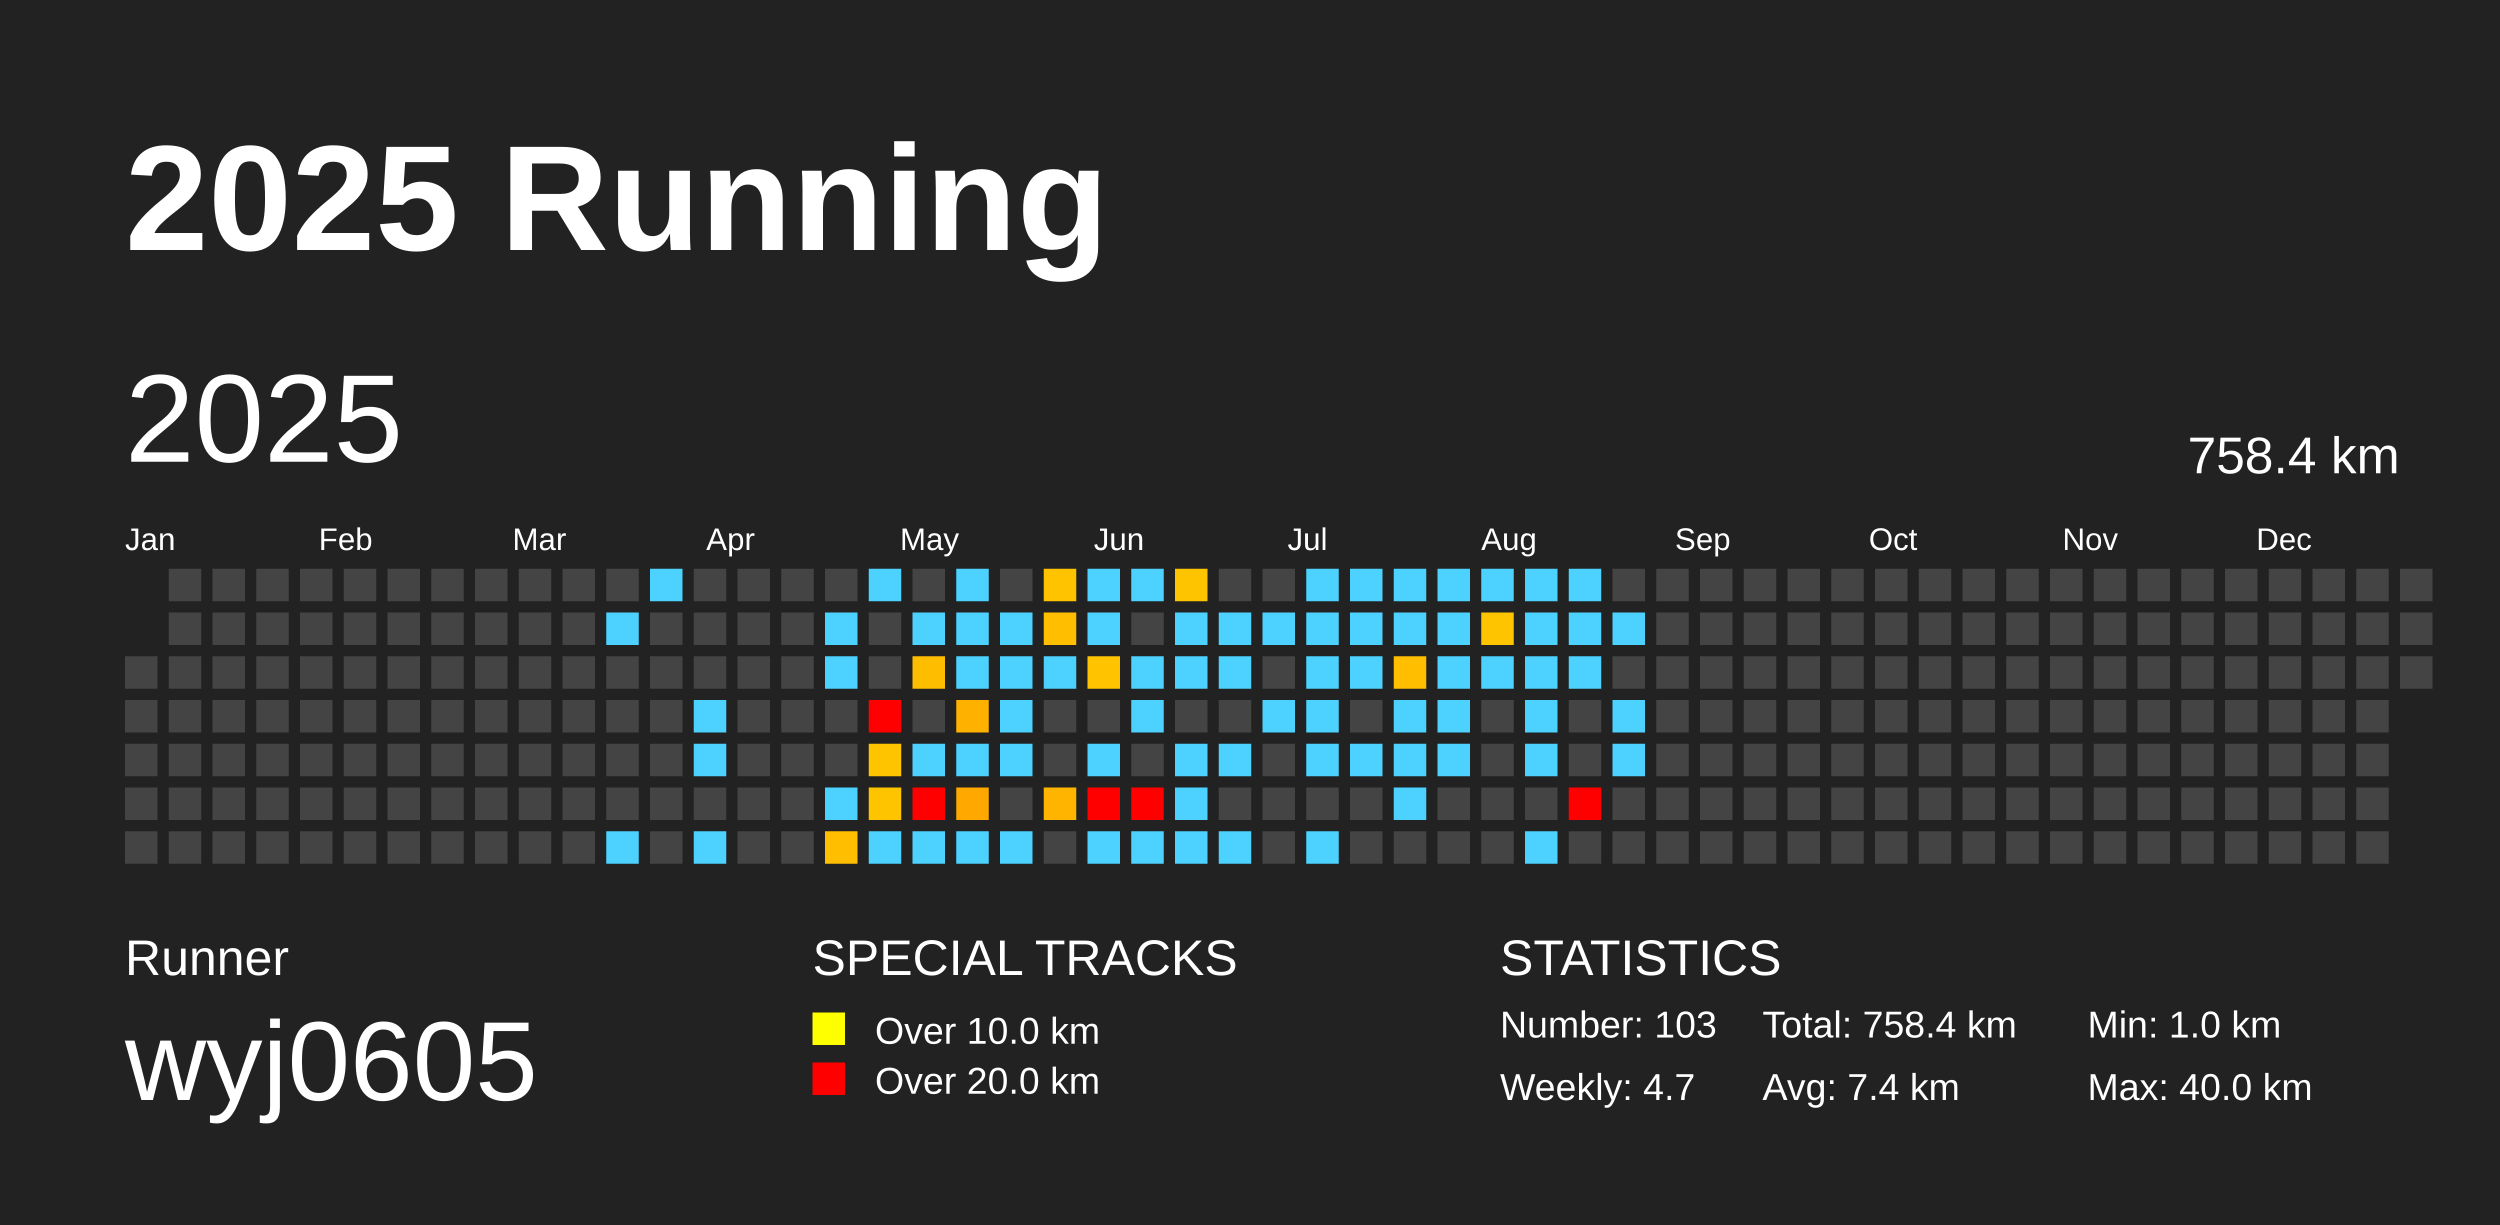
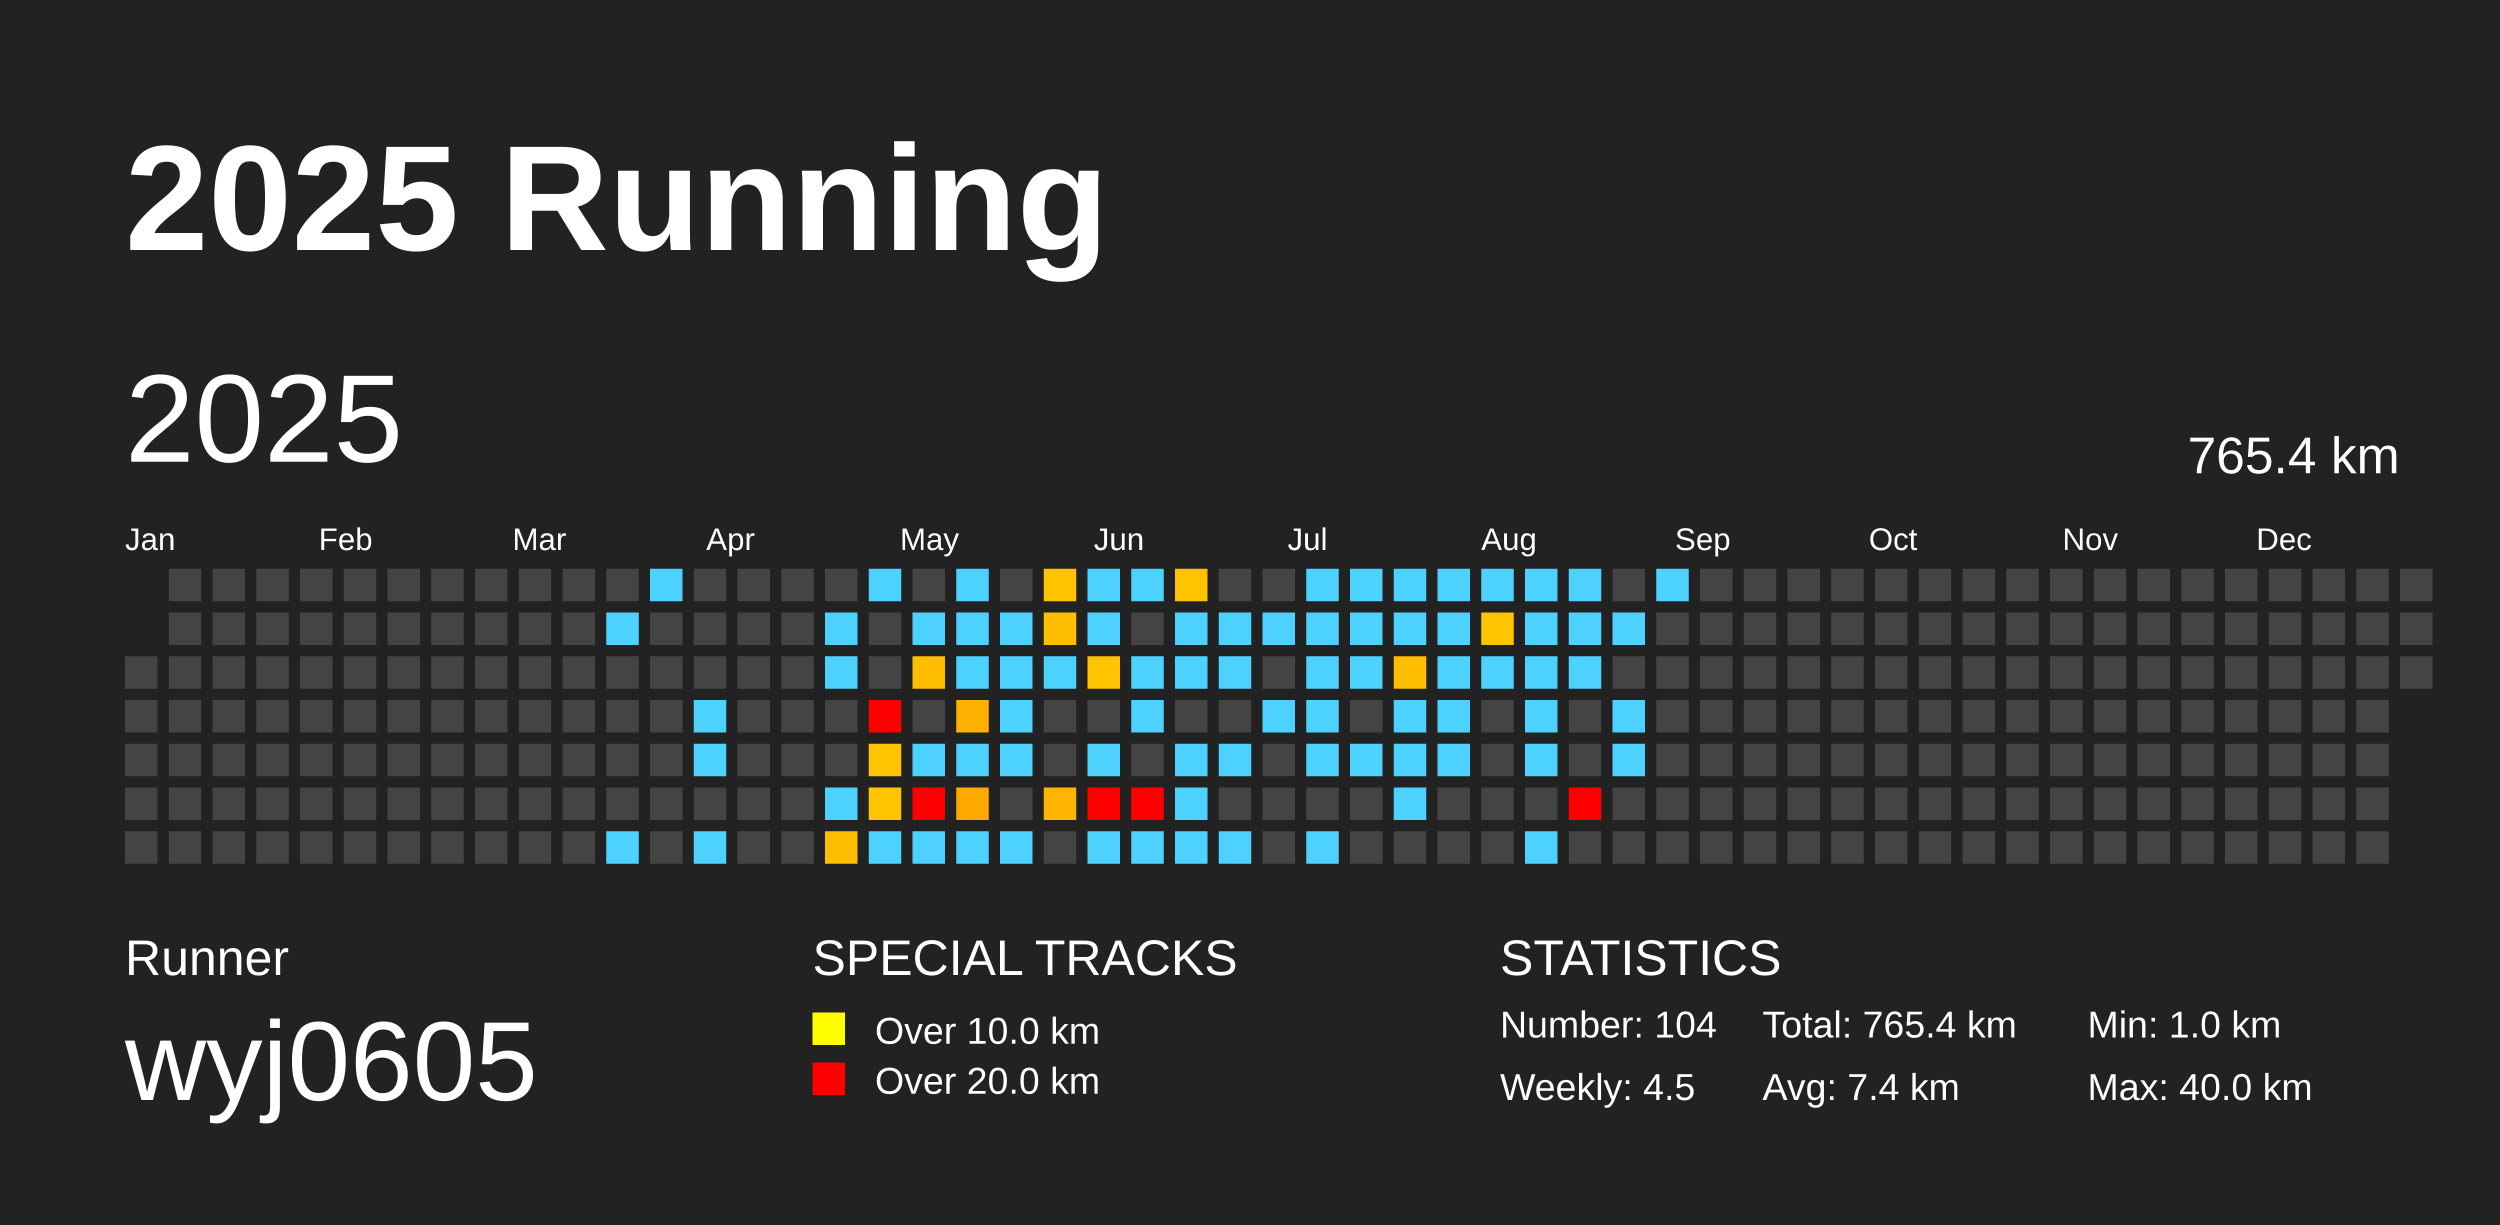
<svg xmlns="http://www.w3.org/2000/svg" baseProfile="full" height="98mm" version="1.1" viewBox="0,0,200,98" width="200mm">
  <defs />
  <rect fill="#222222" height="98" width="200" x="0" y="0" />
  <text fill="#FFFFFF" style="font-size:12px; font-family:Arial; font-weight:bold;" x="10" y="20">2025 Running</text>
  <text fill="#FFFFFF" style="font-size:4px; font-family:Arial" x="10" y="78">Runner</text>
  <text fill="#FFFFFF" style="font-size:9px; font-family:Arial" x="10" y="88">wyj0605</text>
  <text fill="#FFFFFF" style="font-size:4px; font-family:Arial" x="65" y="78">SPECIAL TRACKS</text>
  <rect fill="yellow" height="2.6" width="2.6" x="65" y="81" />
  <text fill="#FFFFFF" style="font-size:3px; font-family:Arial" x="70" y="83.5">Over 10.0 km</text>
  <rect fill="red" height="2.6" width="2.6" x="65" y="85" />
  <text fill="#FFFFFF" style="font-size:3px; font-family:Arial" x="70" y="87.5">Over 20.0 km</text>
  <text fill="#FFFFFF" style="font-size:4px; font-family:Arial" x="120" y="78">STATISTICS</text>
-   <text fill="#FFFFFF" style="font-size:3px; font-family:Arial" x="120" y="83">Number: 103</text>
-   <text fill="#FFFFFF" style="font-size:3px; font-family:Arial" x="120" y="88">Weekly: 4.7</text>
-   <text fill="#FFFFFF" style="font-size:3px; font-family:Arial" x="141" y="83">Total: 758.4 km</text>
+   <text fill="#FFFFFF" style="font-size:3px; font-family:Arial" x="120" y="83">Number: 104</text>
+   <text fill="#FFFFFF" style="font-size:3px; font-family:Arial" x="120" y="88">Weekly: 4.5</text>
+   <text fill="#FFFFFF" style="font-size:3px; font-family:Arial" x="141" y="83">Total: 765.4 km</text>
  <text fill="#FFFFFF" style="font-size:3px; font-family:Arial" x="141" y="88">Avg: 7.4 km</text>
  <text fill="#FFFFFF" style="font-size:3px; font-family:Arial" x="167" y="83">Min: 1.0 km</text>
  <text fill="#FFFFFF" style="font-size:3px; font-family:Arial" x="167" y="88">Max: 40.0 km</text>
  <text dominant-baseline="hanging" fill="#FFFFFF" style="font-size:10.0px; font-family:Arial;" x="10" y="30">2025</text>
-   <text dominant-baseline="hanging" fill="#FFFFFF" style="font-size:4.125px; font-family:Arial;" x="175" y="35">758.4 km</text>
+   <text dominant-baseline="hanging" fill="#FFFFFF" style="font-size:4.125px; font-family:Arial;" x="175" y="35">765.4 km</text>
  <text fill="#FFFFFF" style="font-size:2.5px; font-family:Arial" x="10.0" y="44">Jan</text>
  <text fill="#FFFFFF" style="font-size:2.5px; font-family:Arial" x="25.5" y="44">Feb</text>
  <text fill="#FFFFFF" style="font-size:2.5px; font-family:Arial" x="41.0" y="44">Mar</text>
  <text fill="#FFFFFF" style="font-size:2.5px; font-family:Arial" x="56.5" y="44">Apr</text>
  <text fill="#FFFFFF" style="font-size:2.5px; font-family:Arial" x="72.0" y="44">May</text>
  <text fill="#FFFFFF" style="font-size:2.5px; font-family:Arial" x="87.5" y="44">Jun</text>
  <text fill="#FFFFFF" style="font-size:2.5px; font-family:Arial" x="103.0" y="44">Jul</text>
  <text fill="#FFFFFF" style="font-size:2.5px; font-family:Arial" x="118.5" y="44">Aug</text>
  <text fill="#FFFFFF" style="font-size:2.5px; font-family:Arial" x="134.0" y="44">Sep</text>
  <text fill="#FFFFFF" style="font-size:2.5px; font-family:Arial" x="149.5" y="44">Oct</text>
  <text fill="#FFFFFF" style="font-size:2.5px; font-family:Arial" x="165.0" y="44">Nov</text>
  <text fill="#FFFFFF" style="font-size:2.5px; font-family:Arial" x="180.5" y="44">Dec</text>
  <rect fill="#444444" height="2.6" width="2.6" x="10.0" y="52.5" />
  <rect fill="#444444" height="2.6" width="2.6" x="10.0" y="56.0" />
  <rect fill="#444444" height="2.6" width="2.6" x="10.0" y="59.5" />
  <rect fill="#444444" height="2.6" width="2.6" x="10.0" y="63.0" />
  <rect fill="#444444" height="2.6" width="2.6" x="10.0" y="66.5" />
  <rect fill="#444444" height="2.6" width="2.6" x="13.5" y="45.5" />
  <rect fill="#444444" height="2.6" width="2.6" x="13.5" y="49.0" />
  <rect fill="#444444" height="2.6" width="2.6" x="13.5" y="52.5" />
  <rect fill="#444444" height="2.6" width="2.6" x="13.5" y="56.0" />
  <rect fill="#444444" height="2.6" width="2.6" x="13.5" y="59.5" />
  <rect fill="#444444" height="2.6" width="2.6" x="13.5" y="63.0" />
  <rect fill="#444444" height="2.6" width="2.6" x="13.5" y="66.5" />
  <rect fill="#444444" height="2.6" width="2.6" x="17.0" y="45.5" />
  <rect fill="#444444" height="2.6" width="2.6" x="17.0" y="49.0" />
  <rect fill="#444444" height="2.6" width="2.6" x="17.0" y="52.5" />
  <rect fill="#444444" height="2.6" width="2.6" x="17.0" y="56.0" />
  <rect fill="#444444" height="2.6" width="2.6" x="17.0" y="59.5" />
  <rect fill="#444444" height="2.6" width="2.6" x="17.0" y="63.0" />
  <rect fill="#444444" height="2.6" width="2.6" x="17.0" y="66.5" />
  <rect fill="#444444" height="2.6" width="2.6" x="20.5" y="45.5" />
  <rect fill="#444444" height="2.6" width="2.6" x="20.5" y="49.0" />
  <rect fill="#444444" height="2.6" width="2.6" x="20.5" y="52.5" />
  <rect fill="#444444" height="2.6" width="2.6" x="20.5" y="56.0" />
  <rect fill="#444444" height="2.6" width="2.6" x="20.5" y="59.5" />
  <rect fill="#444444" height="2.6" width="2.6" x="20.5" y="63.0" />
  <rect fill="#444444" height="2.6" width="2.6" x="20.5" y="66.5" />
  <rect fill="#444444" height="2.6" width="2.6" x="24.0" y="45.5" />
  <rect fill="#444444" height="2.6" width="2.6" x="24.0" y="49.0" />
  <rect fill="#444444" height="2.6" width="2.6" x="24.0" y="52.5" />
  <rect fill="#444444" height="2.6" width="2.6" x="24.0" y="56.0" />
  <rect fill="#444444" height="2.6" width="2.6" x="24.0" y="59.5" />
  <rect fill="#444444" height="2.6" width="2.6" x="24.0" y="63.0" />
  <rect fill="#444444" height="2.6" width="2.6" x="24.0" y="66.5" />
  <rect fill="#444444" height="2.6" width="2.6" x="27.5" y="45.5" />
  <rect fill="#444444" height="2.6" width="2.6" x="27.5" y="49.0" />
  <rect fill="#444444" height="2.6" width="2.6" x="27.5" y="52.5" />
  <rect fill="#444444" height="2.6" width="2.6" x="27.5" y="56.0" />
  <rect fill="#444444" height="2.6" width="2.6" x="27.5" y="59.5" />
  <rect fill="#444444" height="2.6" width="2.6" x="27.5" y="63.0" />
  <rect fill="#444444" height="2.6" width="2.6" x="27.5" y="66.5" />
  <rect fill="#444444" height="2.6" width="2.6" x="31.0" y="45.5" />
  <rect fill="#444444" height="2.6" width="2.6" x="31.0" y="49.0" />
  <rect fill="#444444" height="2.6" width="2.6" x="31.0" y="52.5" />
  <rect fill="#444444" height="2.6" width="2.6" x="31.0" y="56.0" />
  <rect fill="#444444" height="2.6" width="2.6" x="31.0" y="59.5" />
  <rect fill="#444444" height="2.6" width="2.6" x="31.0" y="63.0" />
  <rect fill="#444444" height="2.6" width="2.6" x="31.0" y="66.5" />
  <rect fill="#444444" height="2.6" width="2.6" x="34.5" y="45.5" />
  <rect fill="#444444" height="2.6" width="2.6" x="34.5" y="49.0" />
  <rect fill="#444444" height="2.6" width="2.6" x="34.5" y="52.5" />
  <rect fill="#444444" height="2.6" width="2.6" x="34.5" y="56.0" />
  <rect fill="#444444" height="2.6" width="2.6" x="34.5" y="59.5" />
  <rect fill="#444444" height="2.6" width="2.6" x="34.5" y="63.0" />
  <rect fill="#444444" height="2.6" width="2.6" x="34.5" y="66.5" />
  <rect fill="#444444" height="2.6" width="2.6" x="38.0" y="45.5" />
  <rect fill="#444444" height="2.6" width="2.6" x="38.0" y="49.0" />
  <rect fill="#444444" height="2.6" width="2.6" x="38.0" y="52.5" />
  <rect fill="#444444" height="2.6" width="2.6" x="38.0" y="56.0" />
  <rect fill="#444444" height="2.6" width="2.6" x="38.0" y="59.5" />
  <rect fill="#444444" height="2.6" width="2.6" x="38.0" y="63.0" />
  <rect fill="#444444" height="2.6" width="2.6" x="38.0" y="66.5" />
  <rect fill="#444444" height="2.6" width="2.6" x="41.5" y="45.5" />
  <rect fill="#444444" height="2.6" width="2.6" x="41.5" y="49.0" />
  <rect fill="#444444" height="2.6" width="2.6" x="41.5" y="52.5" />
  <rect fill="#444444" height="2.6" width="2.6" x="41.5" y="56.0" />
  <rect fill="#444444" height="2.6" width="2.6" x="41.5" y="59.5" />
  <rect fill="#444444" height="2.6" width="2.6" x="41.5" y="63.0" />
  <rect fill="#444444" height="2.6" width="2.6" x="41.5" y="66.5" />
  <rect fill="#444444" height="2.6" width="2.6" x="45.0" y="45.5" />
  <rect fill="#444444" height="2.6" width="2.6" x="45.0" y="49.0" />
  <rect fill="#444444" height="2.6" width="2.6" x="45.0" y="52.5" />
  <rect fill="#444444" height="2.6" width="2.6" x="45.0" y="56.0" />
  <rect fill="#444444" height="2.6" width="2.6" x="45.0" y="59.5" />
  <rect fill="#444444" height="2.6" width="2.6" x="45.0" y="63.0" />
  <rect fill="#444444" height="2.6" width="2.6" x="45.0" y="66.5" />
  <rect fill="#444444" height="2.6" width="2.6" x="48.5" y="45.5" />
  <rect fill="#4dd2ff" height="2.6" width="2.6" x="48.5" y="49.0" />
  <rect fill="#444444" height="2.6" width="2.6" x="48.5" y="52.5" />
  <rect fill="#444444" height="2.6" width="2.6" x="48.5" y="56.0" />
  <rect fill="#444444" height="2.6" width="2.6" x="48.5" y="59.5" />
  <rect fill="#444444" height="2.6" width="2.6" x="48.5" y="63.0" />
  <rect fill="#4dd2ff" height="2.6" width="2.6" x="48.5" y="66.5" />
  <rect fill="#4dd2ff" height="2.6" width="2.6" x="52.0" y="45.5" />
  <rect fill="#444444" height="2.6" width="2.6" x="52.0" y="49.0" />
  <rect fill="#444444" height="2.6" width="2.6" x="52.0" y="52.5" />
  <rect fill="#444444" height="2.6" width="2.6" x="52.0" y="56.0" />
  <rect fill="#444444" height="2.6" width="2.6" x="52.0" y="59.5" />
  <rect fill="#444444" height="2.6" width="2.6" x="52.0" y="63.0" />
  <rect fill="#444444" height="2.6" width="2.6" x="52.0" y="66.5" />
  <rect fill="#444444" height="2.6" width="2.6" x="55.5" y="45.5" />
  <rect fill="#444444" height="2.6" width="2.6" x="55.5" y="49.0" />
  <rect fill="#444444" height="2.6" width="2.6" x="55.5" y="52.5" />
  <rect fill="#4dd2ff" height="2.6" width="2.6" x="55.5" y="56.0" />
  <rect fill="#4dd2ff" height="2.6" width="2.6" x="55.5" y="59.5" />
  <rect fill="#444444" height="2.6" width="2.6" x="55.5" y="63.0" />
  <rect fill="#4dd2ff" height="2.6" width="2.6" x="55.5" y="66.5" />
  <rect fill="#444444" height="2.6" width="2.6" x="59.0" y="45.5" />
  <rect fill="#444444" height="2.6" width="2.6" x="59.0" y="49.0" />
  <rect fill="#444444" height="2.6" width="2.6" x="59.0" y="52.5" />
  <rect fill="#444444" height="2.6" width="2.6" x="59.0" y="56.0" />
  <rect fill="#444444" height="2.6" width="2.6" x="59.0" y="59.5" />
  <rect fill="#444444" height="2.6" width="2.6" x="59.0" y="63.0" />
  <rect fill="#444444" height="2.6" width="2.6" x="59.0" y="66.5" />
  <rect fill="#444444" height="2.6" width="2.6" x="62.5" y="45.5" />
  <rect fill="#444444" height="2.6" width="2.6" x="62.5" y="49.0" />
  <rect fill="#444444" height="2.6" width="2.6" x="62.5" y="52.5" />
  <rect fill="#444444" height="2.6" width="2.6" x="62.5" y="56.0" />
  <rect fill="#444444" height="2.6" width="2.6" x="62.5" y="59.5" />
  <rect fill="#444444" height="2.6" width="2.6" x="62.5" y="63.0" />
  <rect fill="#444444" height="2.6" width="2.6" x="62.5" y="66.5" />
  <rect fill="#444444" height="2.6" width="2.6" x="66.0" y="45.5" />
  <rect fill="#4dd2ff" height="2.6" width="2.6" x="66.0" y="49.0" />
  <rect fill="#4dd2ff" height="2.6" width="2.6" x="66.0" y="52.5" />
  <rect fill="#444444" height="2.6" width="2.6" x="66.0" y="56.0" />
  <rect fill="#444444" height="2.6" width="2.6" x="66.0" y="59.5" />
  <rect fill="#4dd2ff" height="2.6" width="2.6" x="66.0" y="63.0" />
  <rect fill="#ffbf00" height="2.6" width="2.6" x="66.0" y="66.5" />
  <rect fill="#4dd2ff" height="2.6" width="2.6" x="69.5" y="45.5" />
  <rect fill="#444444" height="2.6" width="2.6" x="69.5" y="49.0" />
  <rect fill="#444444" height="2.6" width="2.6" x="69.5" y="52.5" />
  <rect fill="red" height="2.6" width="2.6" x="69.5" y="56.0" />
  <rect fill="#ffc400" height="2.6" width="2.6" x="69.5" y="59.5" />
  <rect fill="#ffc400" height="2.6" width="2.6" x="69.5" y="63.0" />
  <rect fill="#4dd2ff" height="2.6" width="2.6" x="69.5" y="66.5" />
  <rect fill="#444444" height="2.6" width="2.6" x="73.0" y="45.5" />
  <rect fill="#4dd2ff" height="2.6" width="2.6" x="73.0" y="49.0" />
  <rect fill="#ffbd00" height="2.6" width="2.6" x="73.0" y="52.5" />
  <rect fill="#444444" height="2.6" width="2.6" x="73.0" y="56.0" />
  <rect fill="#4dd2ff" height="2.6" width="2.6" x="73.0" y="59.5" />
  <rect fill="red" height="2.6" width="2.6" x="73.0" y="63.0" />
  <rect fill="#4dd2ff" height="2.6" width="2.6" x="73.0" y="66.5" />
  <rect fill="#4dd2ff" height="2.6" width="2.6" x="76.5" y="45.5" />
  <rect fill="#4dd2ff" height="2.6" width="2.6" x="76.5" y="49.0" />
  <rect fill="#4dd2ff" height="2.6" width="2.6" x="76.5" y="52.5" />
  <rect fill="#ffb100" height="2.6" width="2.6" x="76.5" y="56.0" />
  <rect fill="#4dd2ff" height="2.6" width="2.6" x="76.5" y="59.5" />
  <rect fill="#ffa900" height="2.6" width="2.6" x="76.5" y="63.0" />
  <rect fill="#4dd2ff" height="2.6" width="2.6" x="76.5" y="66.5" />
  <rect fill="#444444" height="2.6" width="2.6" x="80.0" y="45.5" />
  <rect fill="#4dd2ff" height="2.6" width="2.6" x="80.0" y="49.0" />
  <rect fill="#4dd2ff" height="2.6" width="2.6" x="80.0" y="52.5" />
  <rect fill="#4dd2ff" height="2.6" width="2.6" x="80.0" y="56.0" />
  <rect fill="#4dd2ff" height="2.6" width="2.6" x="80.0" y="59.5" />
  <rect fill="#444444" height="2.6" width="2.6" x="80.0" y="63.0" />
  <rect fill="#4dd2ff" height="2.6" width="2.6" x="80.0" y="66.5" />
  <rect fill="#ffc300" height="2.6" width="2.6" x="83.5" y="45.5" />
  <rect fill="#ffbf00" height="2.6" width="2.6" x="83.5" y="49.0" />
  <rect fill="#4dd2ff" height="2.6" width="2.6" x="83.5" y="52.5" />
  <rect fill="#444444" height="2.6" width="2.6" x="83.5" y="56.0" />
  <rect fill="#444444" height="2.6" width="2.6" x="83.5" y="59.5" />
  <rect fill="#ffb500" height="2.6" width="2.6" x="83.5" y="63.0" />
  <rect fill="#444444" height="2.6" width="2.6" x="83.5" y="66.5" />
  <rect fill="#4dd2ff" height="2.6" width="2.6" x="87.0" y="45.5" />
  <rect fill="#4dd2ff" height="2.6" width="2.6" x="87.0" y="49.0" />
  <rect fill="#ffc300" height="2.6" width="2.6" x="87.0" y="52.5" />
  <rect fill="#444444" height="2.6" width="2.6" x="87.0" y="56.0" />
  <rect fill="#4dd2ff" height="2.6" width="2.6" x="87.0" y="59.5" />
  <rect fill="red" height="2.6" width="2.6" x="87.0" y="63.0" />
  <rect fill="#4dd2ff" height="2.6" width="2.6" x="87.0" y="66.5" />
  <rect fill="#4dd2ff" height="2.6" width="2.6" x="90.5" y="45.5" />
  <rect fill="#444444" height="2.6" width="2.6" x="90.5" y="49.0" />
  <rect fill="#4dd2ff" height="2.6" width="2.6" x="90.5" y="52.5" />
  <rect fill="#4dd2ff" height="2.6" width="2.6" x="90.5" y="56.0" />
  <rect fill="#444444" height="2.6" width="2.6" x="90.5" y="59.5" />
  <rect fill="red" height="2.6" width="2.6" x="90.5" y="63.0" />
  <rect fill="#4dd2ff" height="2.6" width="2.6" x="90.5" y="66.5" />
  <rect fill="#ffc400" height="2.6" width="2.6" x="94.0" y="45.5" />
  <rect fill="#4dd2ff" height="2.6" width="2.6" x="94.0" y="49.0" />
  <rect fill="#4dd2ff" height="2.6" width="2.6" x="94.0" y="52.5" />
  <rect fill="#444444" height="2.6" width="2.6" x="94.0" y="56.0" />
  <rect fill="#4dd2ff" height="2.6" width="2.6" x="94.0" y="59.5" />
  <rect fill="#4dd2ff" height="2.6" width="2.6" x="94.0" y="63.0" />
  <rect fill="#4dd2ff" height="2.6" width="2.6" x="94.0" y="66.5" />
  <rect fill="#444444" height="2.6" width="2.6" x="97.5" y="45.5" />
  <rect fill="#4dd2ff" height="2.6" width="2.6" x="97.5" y="49.0" />
  <rect fill="#4dd2ff" height="2.6" width="2.6" x="97.5" y="52.5" />
  <rect fill="#444444" height="2.6" width="2.6" x="97.5" y="56.0" />
  <rect fill="#4dd2ff" height="2.6" width="2.6" x="97.5" y="59.5" />
  <rect fill="#444444" height="2.6" width="2.6" x="97.5" y="63.0" />
  <rect fill="#4dd2ff" height="2.6" width="2.6" x="97.5" y="66.5" />
  <rect fill="#444444" height="2.6" width="2.6" x="101.0" y="45.5" />
  <rect fill="#4dd2ff" height="2.6" width="2.6" x="101.0" y="49.0" />
  <rect fill="#444444" height="2.6" width="2.6" x="101.0" y="52.5" />
  <rect fill="#4dd2ff" height="2.6" width="2.6" x="101.0" y="56.0" />
  <rect fill="#444444" height="2.6" width="2.6" x="101.0" y="59.5" />
  <rect fill="#444444" height="2.6" width="2.6" x="101.0" y="63.0" />
  <rect fill="#444444" height="2.6" width="2.6" x="101.0" y="66.5" />
  <rect fill="#4dd2ff" height="2.6" width="2.6" x="104.5" y="45.5" />
  <rect fill="#4dd2ff" height="2.6" width="2.6" x="104.5" y="49.0" />
  <rect fill="#4dd2ff" height="2.6" width="2.6" x="104.5" y="52.5" />
  <rect fill="#4dd2ff" height="2.6" width="2.6" x="104.5" y="56.0" />
  <rect fill="#4dd2ff" height="2.6" width="2.6" x="104.5" y="59.5" />
  <rect fill="#444444" height="2.6" width="2.6" x="104.5" y="63.0" />
  <rect fill="#4dd2ff" height="2.6" width="2.6" x="104.5" y="66.5" />
  <rect fill="#4dd2ff" height="2.6" width="2.6" x="108.0" y="45.5" />
  <rect fill="#4dd2ff" height="2.6" width="2.6" x="108.0" y="49.0" />
  <rect fill="#4dd2ff" height="2.6" width="2.6" x="108.0" y="52.5" />
  <rect fill="#444444" height="2.6" width="2.6" x="108.0" y="56.0" />
  <rect fill="#4dd2ff" height="2.6" width="2.6" x="108.0" y="59.5" />
  <rect fill="#444444" height="2.6" width="2.6" x="108.0" y="63.0" />
  <rect fill="#444444" height="2.6" width="2.6" x="108.0" y="66.5" />
  <rect fill="#4dd2ff" height="2.6" width="2.6" x="111.5" y="45.5" />
  <rect fill="#4dd2ff" height="2.6" width="2.6" x="111.5" y="49.0" />
  <rect fill="#ffbe00" height="2.6" width="2.6" x="111.5" y="52.5" />
  <rect fill="#4dd2ff" height="2.6" width="2.6" x="111.5" y="56.0" />
  <rect fill="#4dd2ff" height="2.6" width="2.6" x="111.5" y="59.5" />
  <rect fill="#4dd2ff" height="2.6" width="2.6" x="111.5" y="63.0" />
  <rect fill="#444444" height="2.6" width="2.6" x="111.5" y="66.5" />
  <rect fill="#4dd2ff" height="2.6" width="2.6" x="115.0" y="45.5" />
  <rect fill="#4dd2ff" height="2.6" width="2.6" x="115.0" y="49.0" />
  <rect fill="#4dd2ff" height="2.6" width="2.6" x="115.0" y="52.5" />
  <rect fill="#4dd2ff" height="2.6" width="2.6" x="115.0" y="56.0" />
  <rect fill="#4dd2ff" height="2.6" width="2.6" x="115.0" y="59.5" />
  <rect fill="#444444" height="2.6" width="2.6" x="115.0" y="63.0" />
  <rect fill="#444444" height="2.6" width="2.6" x="115.0" y="66.5" />
  <rect fill="#4dd2ff" height="2.6" width="2.6" x="118.5" y="45.5" />
  <rect fill="#ffc400" height="2.6" width="2.6" x="118.5" y="49.0" />
  <rect fill="#4dd2ff" height="2.6" width="2.6" x="118.5" y="52.5" />
  <rect fill="#444444" height="2.6" width="2.6" x="118.5" y="56.0" />
  <rect fill="#444444" height="2.6" width="2.6" x="118.5" y="59.5" />
  <rect fill="#444444" height="2.6" width="2.6" x="118.5" y="63.0" />
  <rect fill="#444444" height="2.6" width="2.6" x="118.5" y="66.5" />
  <rect fill="#4dd2ff" height="2.6" width="2.6" x="122.0" y="45.5" />
  <rect fill="#4dd2ff" height="2.6" width="2.6" x="122.0" y="49.0" />
  <rect fill="#4dd2ff" height="2.6" width="2.6" x="122.0" y="52.5" />
  <rect fill="#4dd2ff" height="2.6" width="2.6" x="122.0" y="56.0" />
  <rect fill="#4dd2ff" height="2.6" width="2.6" x="122.0" y="59.5" />
  <rect fill="#444444" height="2.6" width="2.6" x="122.0" y="63.0" />
  <rect fill="#4dd2ff" height="2.6" width="2.6" x="122.0" y="66.5" />
  <rect fill="#4dd2ff" height="2.6" width="2.6" x="125.5" y="45.5" />
  <rect fill="#4dd2ff" height="2.6" width="2.6" x="125.5" y="49.0" />
  <rect fill="#4dd2ff" height="2.6" width="2.6" x="125.5" y="52.5" />
  <rect fill="#444444" height="2.6" width="2.6" x="125.5" y="56.0" />
  <rect fill="#444444" height="2.6" width="2.6" x="125.5" y="59.5" />
  <rect fill="red" height="2.6" width="2.6" x="125.5" y="63.0" />
  <rect fill="#444444" height="2.6" width="2.6" x="125.5" y="66.5" />
  <rect fill="#444444" height="2.6" width="2.6" x="129.0" y="45.5" />
  <rect fill="#4dd2ff" height="2.6" width="2.6" x="129.0" y="49.0" />
  <rect fill="#444444" height="2.6" width="2.6" x="129.0" y="52.5" />
  <rect fill="#4dd2ff" height="2.6" width="2.6" x="129.0" y="56.0" />
  <rect fill="#4dd2ff" height="2.6" width="2.6" x="129.0" y="59.5" />
  <rect fill="#444444" height="2.6" width="2.6" x="129.0" y="63.0" />
  <rect fill="#444444" height="2.6" width="2.6" x="129.0" y="66.5" />
-   <rect fill="#444444" height="2.6" width="2.6" x="132.5" y="45.5" />
+   <rect fill="#4dd2ff" height="2.6" width="2.6" x="132.5" y="45.5" />
  <rect fill="#444444" height="2.6" width="2.6" x="132.5" y="49.0" />
  <rect fill="#444444" height="2.6" width="2.6" x="132.5" y="52.5" />
  <rect fill="#444444" height="2.6" width="2.6" x="132.5" y="56.0" />
  <rect fill="#444444" height="2.6" width="2.6" x="132.5" y="59.5" />
  <rect fill="#444444" height="2.6" width="2.6" x="132.5" y="63.0" />
  <rect fill="#444444" height="2.6" width="2.6" x="132.5" y="66.5" />
  <rect fill="#444444" height="2.6" width="2.6" x="136.0" y="45.5" />
  <rect fill="#444444" height="2.6" width="2.6" x="136.0" y="49.0" />
  <rect fill="#444444" height="2.6" width="2.6" x="136.0" y="52.5" />
  <rect fill="#444444" height="2.6" width="2.6" x="136.0" y="56.0" />
  <rect fill="#444444" height="2.6" width="2.6" x="136.0" y="59.5" />
  <rect fill="#444444" height="2.6" width="2.6" x="136.0" y="63.0" />
  <rect fill="#444444" height="2.6" width="2.6" x="136.0" y="66.5" />
  <rect fill="#444444" height="2.6" width="2.6" x="139.5" y="45.5" />
  <rect fill="#444444" height="2.6" width="2.6" x="139.5" y="49.0" />
  <rect fill="#444444" height="2.6" width="2.6" x="139.5" y="52.5" />
  <rect fill="#444444" height="2.6" width="2.6" x="139.5" y="56.0" />
  <rect fill="#444444" height="2.6" width="2.6" x="139.5" y="59.5" />
  <rect fill="#444444" height="2.6" width="2.6" x="139.5" y="63.0" />
  <rect fill="#444444" height="2.6" width="2.6" x="139.5" y="66.5" />
  <rect fill="#444444" height="2.6" width="2.6" x="143.0" y="45.5" />
  <rect fill="#444444" height="2.6" width="2.6" x="143.0" y="49.0" />
  <rect fill="#444444" height="2.6" width="2.6" x="143.0" y="52.5" />
  <rect fill="#444444" height="2.6" width="2.6" x="143.0" y="56.0" />
  <rect fill="#444444" height="2.6" width="2.6" x="143.0" y="59.5" />
  <rect fill="#444444" height="2.6" width="2.6" x="143.0" y="63.0" />
  <rect fill="#444444" height="2.6" width="2.6" x="143.0" y="66.5" />
  <rect fill="#444444" height="2.6" width="2.6" x="146.5" y="45.5" />
  <rect fill="#444444" height="2.6" width="2.6" x="146.5" y="49.0" />
  <rect fill="#444444" height="2.6" width="2.6" x="146.5" y="52.5" />
  <rect fill="#444444" height="2.6" width="2.6" x="146.5" y="56.0" />
  <rect fill="#444444" height="2.6" width="2.6" x="146.5" y="59.5" />
  <rect fill="#444444" height="2.6" width="2.6" x="146.5" y="63.0" />
  <rect fill="#444444" height="2.6" width="2.6" x="146.5" y="66.5" />
  <rect fill="#444444" height="2.6" width="2.6" x="150.0" y="45.5" />
  <rect fill="#444444" height="2.6" width="2.6" x="150.0" y="49.0" />
  <rect fill="#444444" height="2.6" width="2.6" x="150.0" y="52.5" />
  <rect fill="#444444" height="2.6" width="2.6" x="150.0" y="56.0" />
  <rect fill="#444444" height="2.6" width="2.6" x="150.0" y="59.5" />
  <rect fill="#444444" height="2.6" width="2.6" x="150.0" y="63.0" />
  <rect fill="#444444" height="2.6" width="2.6" x="150.0" y="66.5" />
  <rect fill="#444444" height="2.6" width="2.6" x="153.5" y="45.5" />
  <rect fill="#444444" height="2.6" width="2.6" x="153.5" y="49.0" />
  <rect fill="#444444" height="2.6" width="2.6" x="153.5" y="52.5" />
  <rect fill="#444444" height="2.6" width="2.6" x="153.5" y="56.0" />
  <rect fill="#444444" height="2.6" width="2.6" x="153.5" y="59.5" />
  <rect fill="#444444" height="2.6" width="2.6" x="153.5" y="63.0" />
  <rect fill="#444444" height="2.6" width="2.6" x="153.5" y="66.5" />
  <rect fill="#444444" height="2.6" width="2.6" x="157.0" y="45.5" />
  <rect fill="#444444" height="2.6" width="2.6" x="157.0" y="49.0" />
  <rect fill="#444444" height="2.6" width="2.6" x="157.0" y="52.5" />
  <rect fill="#444444" height="2.6" width="2.6" x="157.0" y="56.0" />
  <rect fill="#444444" height="2.6" width="2.6" x="157.0" y="59.5" />
  <rect fill="#444444" height="2.6" width="2.6" x="157.0" y="63.0" />
  <rect fill="#444444" height="2.6" width="2.6" x="157.0" y="66.5" />
  <rect fill="#444444" height="2.6" width="2.6" x="160.5" y="45.5" />
  <rect fill="#444444" height="2.6" width="2.6" x="160.5" y="49.0" />
  <rect fill="#444444" height="2.6" width="2.6" x="160.5" y="52.5" />
  <rect fill="#444444" height="2.6" width="2.6" x="160.5" y="56.0" />
  <rect fill="#444444" height="2.6" width="2.6" x="160.5" y="59.5" />
  <rect fill="#444444" height="2.6" width="2.6" x="160.5" y="63.0" />
  <rect fill="#444444" height="2.6" width="2.6" x="160.5" y="66.5" />
  <rect fill="#444444" height="2.6" width="2.6" x="164.0" y="45.5" />
  <rect fill="#444444" height="2.6" width="2.6" x="164.0" y="49.0" />
  <rect fill="#444444" height="2.6" width="2.6" x="164.0" y="52.5" />
  <rect fill="#444444" height="2.6" width="2.6" x="164.0" y="56.0" />
  <rect fill="#444444" height="2.6" width="2.6" x="164.0" y="59.5" />
  <rect fill="#444444" height="2.6" width="2.6" x="164.0" y="63.0" />
  <rect fill="#444444" height="2.6" width="2.6" x="164.0" y="66.5" />
  <rect fill="#444444" height="2.6" width="2.6" x="167.5" y="45.5" />
  <rect fill="#444444" height="2.6" width="2.6" x="167.5" y="49.0" />
  <rect fill="#444444" height="2.6" width="2.6" x="167.5" y="52.5" />
  <rect fill="#444444" height="2.6" width="2.6" x="167.5" y="56.0" />
  <rect fill="#444444" height="2.6" width="2.6" x="167.5" y="59.5" />
  <rect fill="#444444" height="2.6" width="2.6" x="167.5" y="63.0" />
  <rect fill="#444444" height="2.6" width="2.6" x="167.5" y="66.5" />
  <rect fill="#444444" height="2.6" width="2.6" x="171.0" y="45.5" />
  <rect fill="#444444" height="2.6" width="2.6" x="171.0" y="49.0" />
  <rect fill="#444444" height="2.6" width="2.6" x="171.0" y="52.5" />
  <rect fill="#444444" height="2.6" width="2.6" x="171.0" y="56.0" />
  <rect fill="#444444" height="2.6" width="2.6" x="171.0" y="59.5" />
  <rect fill="#444444" height="2.6" width="2.6" x="171.0" y="63.0" />
  <rect fill="#444444" height="2.6" width="2.6" x="171.0" y="66.5" />
  <rect fill="#444444" height="2.6" width="2.6" x="174.5" y="45.5" />
  <rect fill="#444444" height="2.6" width="2.6" x="174.5" y="49.0" />
  <rect fill="#444444" height="2.6" width="2.6" x="174.5" y="52.5" />
  <rect fill="#444444" height="2.6" width="2.6" x="174.5" y="56.0" />
  <rect fill="#444444" height="2.6" width="2.6" x="174.5" y="59.5" />
  <rect fill="#444444" height="2.6" width="2.6" x="174.5" y="63.0" />
  <rect fill="#444444" height="2.6" width="2.6" x="174.5" y="66.5" />
  <rect fill="#444444" height="2.6" width="2.6" x="178.0" y="45.5" />
  <rect fill="#444444" height="2.6" width="2.6" x="178.0" y="49.0" />
  <rect fill="#444444" height="2.6" width="2.6" x="178.0" y="52.5" />
  <rect fill="#444444" height="2.6" width="2.6" x="178.0" y="56.0" />
  <rect fill="#444444" height="2.6" width="2.6" x="178.0" y="59.5" />
  <rect fill="#444444" height="2.6" width="2.6" x="178.0" y="63.0" />
  <rect fill="#444444" height="2.6" width="2.6" x="178.0" y="66.5" />
  <rect fill="#444444" height="2.6" width="2.6" x="181.5" y="45.5" />
  <rect fill="#444444" height="2.6" width="2.6" x="181.5" y="49.0" />
  <rect fill="#444444" height="2.6" width="2.6" x="181.5" y="52.5" />
  <rect fill="#444444" height="2.6" width="2.6" x="181.5" y="56.0" />
  <rect fill="#444444" height="2.6" width="2.6" x="181.5" y="59.5" />
  <rect fill="#444444" height="2.6" width="2.6" x="181.5" y="63.0" />
  <rect fill="#444444" height="2.6" width="2.6" x="181.5" y="66.5" />
  <rect fill="#444444" height="2.6" width="2.6" x="185.0" y="45.5" />
  <rect fill="#444444" height="2.6" width="2.6" x="185.0" y="49.0" />
  <rect fill="#444444" height="2.6" width="2.6" x="185.0" y="52.5" />
  <rect fill="#444444" height="2.6" width="2.6" x="185.0" y="56.0" />
  <rect fill="#444444" height="2.6" width="2.6" x="185.0" y="59.5" />
  <rect fill="#444444" height="2.6" width="2.6" x="185.0" y="63.0" />
  <rect fill="#444444" height="2.6" width="2.6" x="185.0" y="66.5" />
  <rect fill="#444444" height="2.6" width="2.6" x="188.5" y="45.5" />
  <rect fill="#444444" height="2.6" width="2.6" x="188.5" y="49.0" />
  <rect fill="#444444" height="2.6" width="2.6" x="188.5" y="52.5" />
  <rect fill="#444444" height="2.6" width="2.6" x="188.5" y="56.0" />
  <rect fill="#444444" height="2.6" width="2.6" x="188.5" y="59.5" />
  <rect fill="#444444" height="2.6" width="2.6" x="188.5" y="63.0" />
  <rect fill="#444444" height="2.6" width="2.6" x="188.5" y="66.5" />
  <rect fill="#444444" height="2.6" width="2.6" x="192.0" y="45.5" />
  <rect fill="#444444" height="2.6" width="2.6" x="192.0" y="49.0" />
  <rect fill="#444444" height="2.6" width="2.6" x="192.0" y="52.5" />
</svg>
